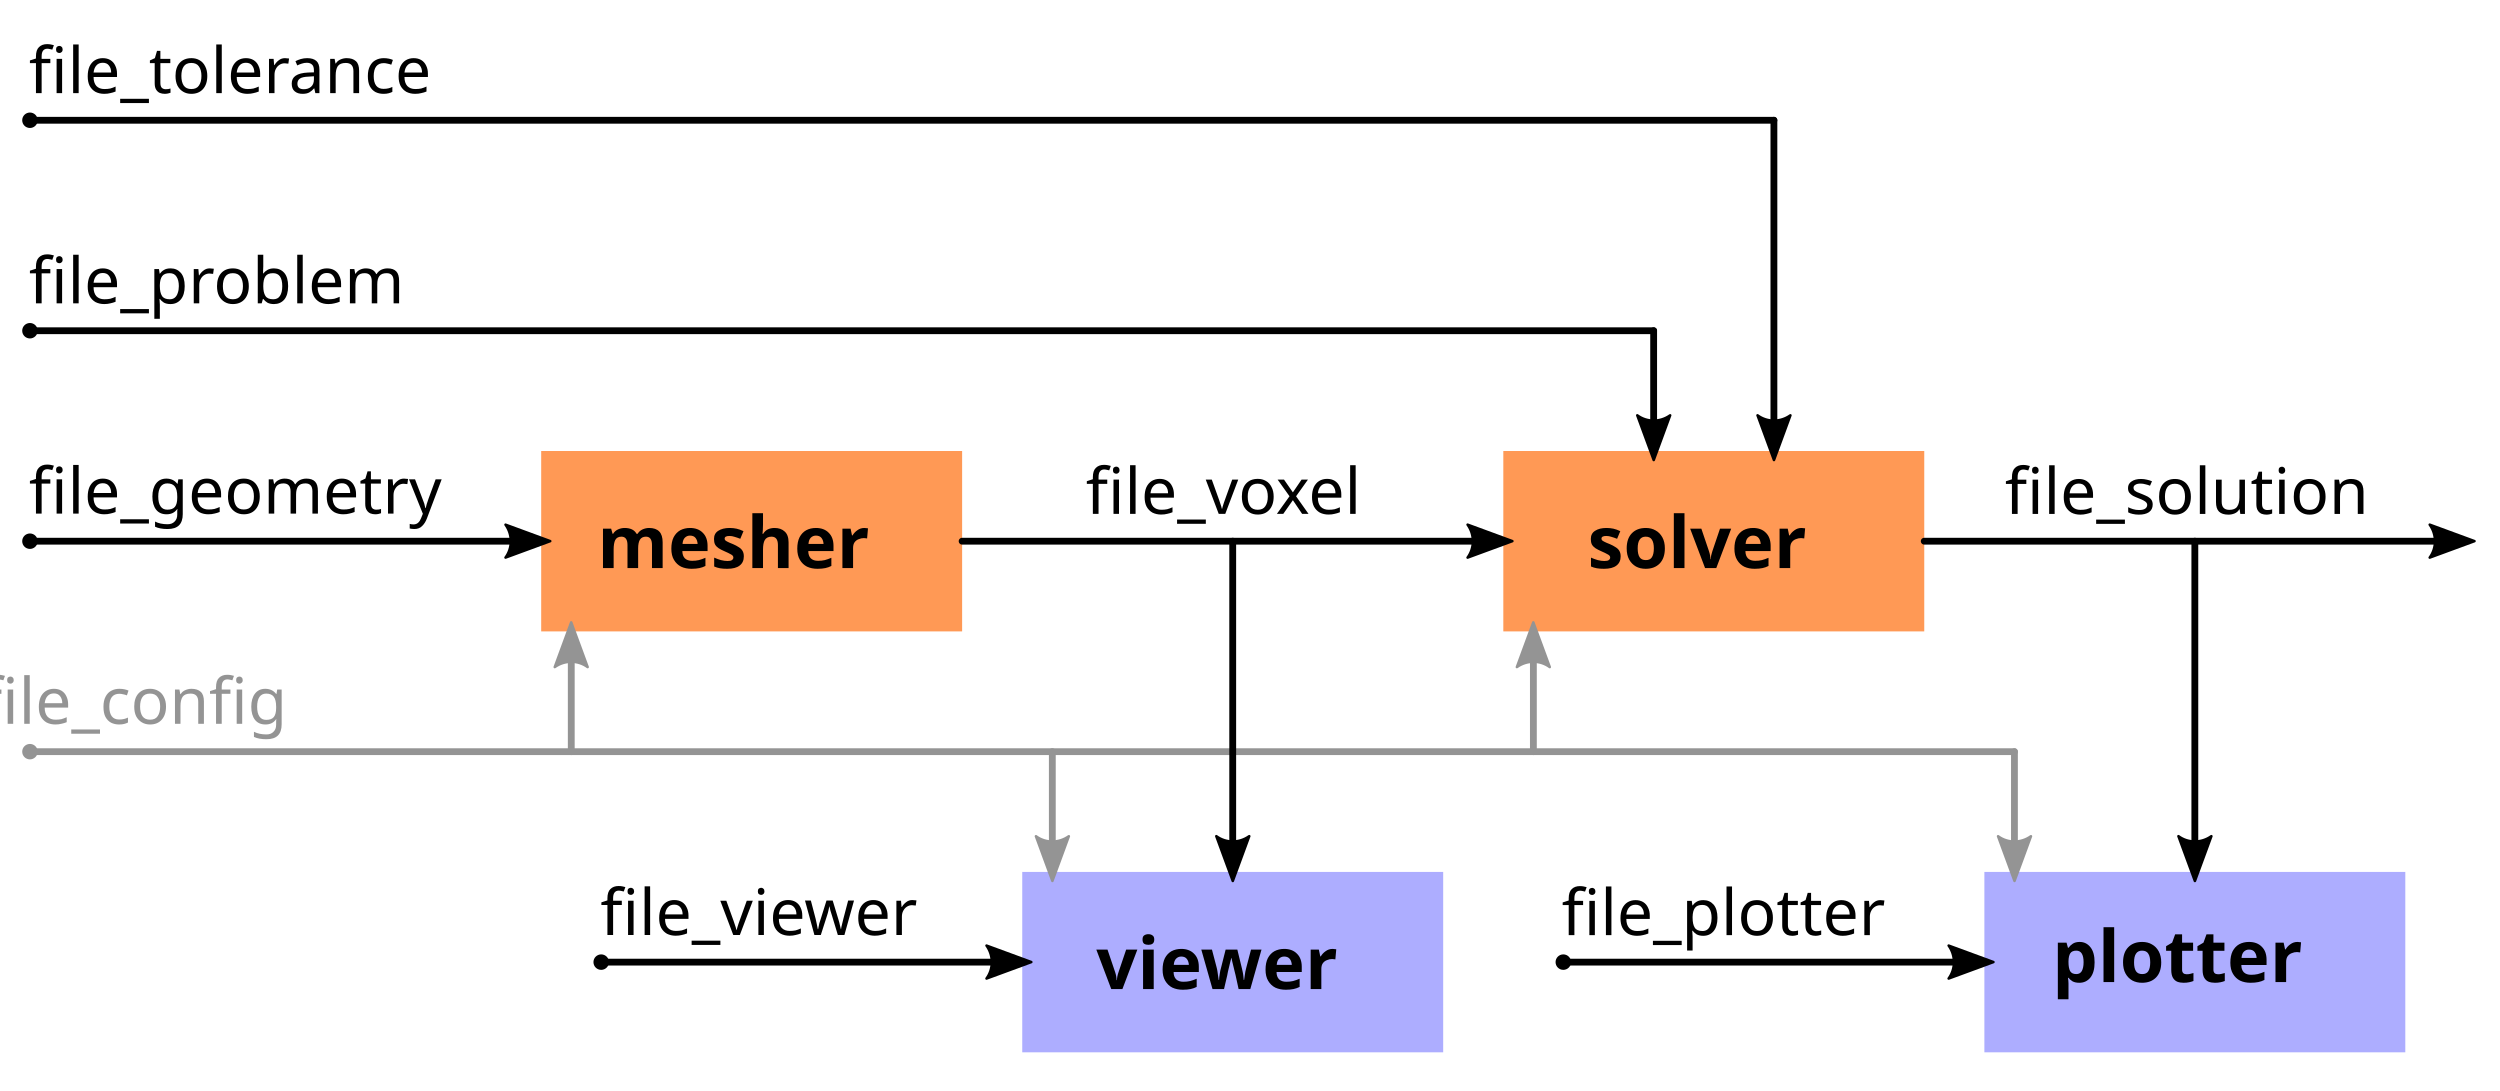
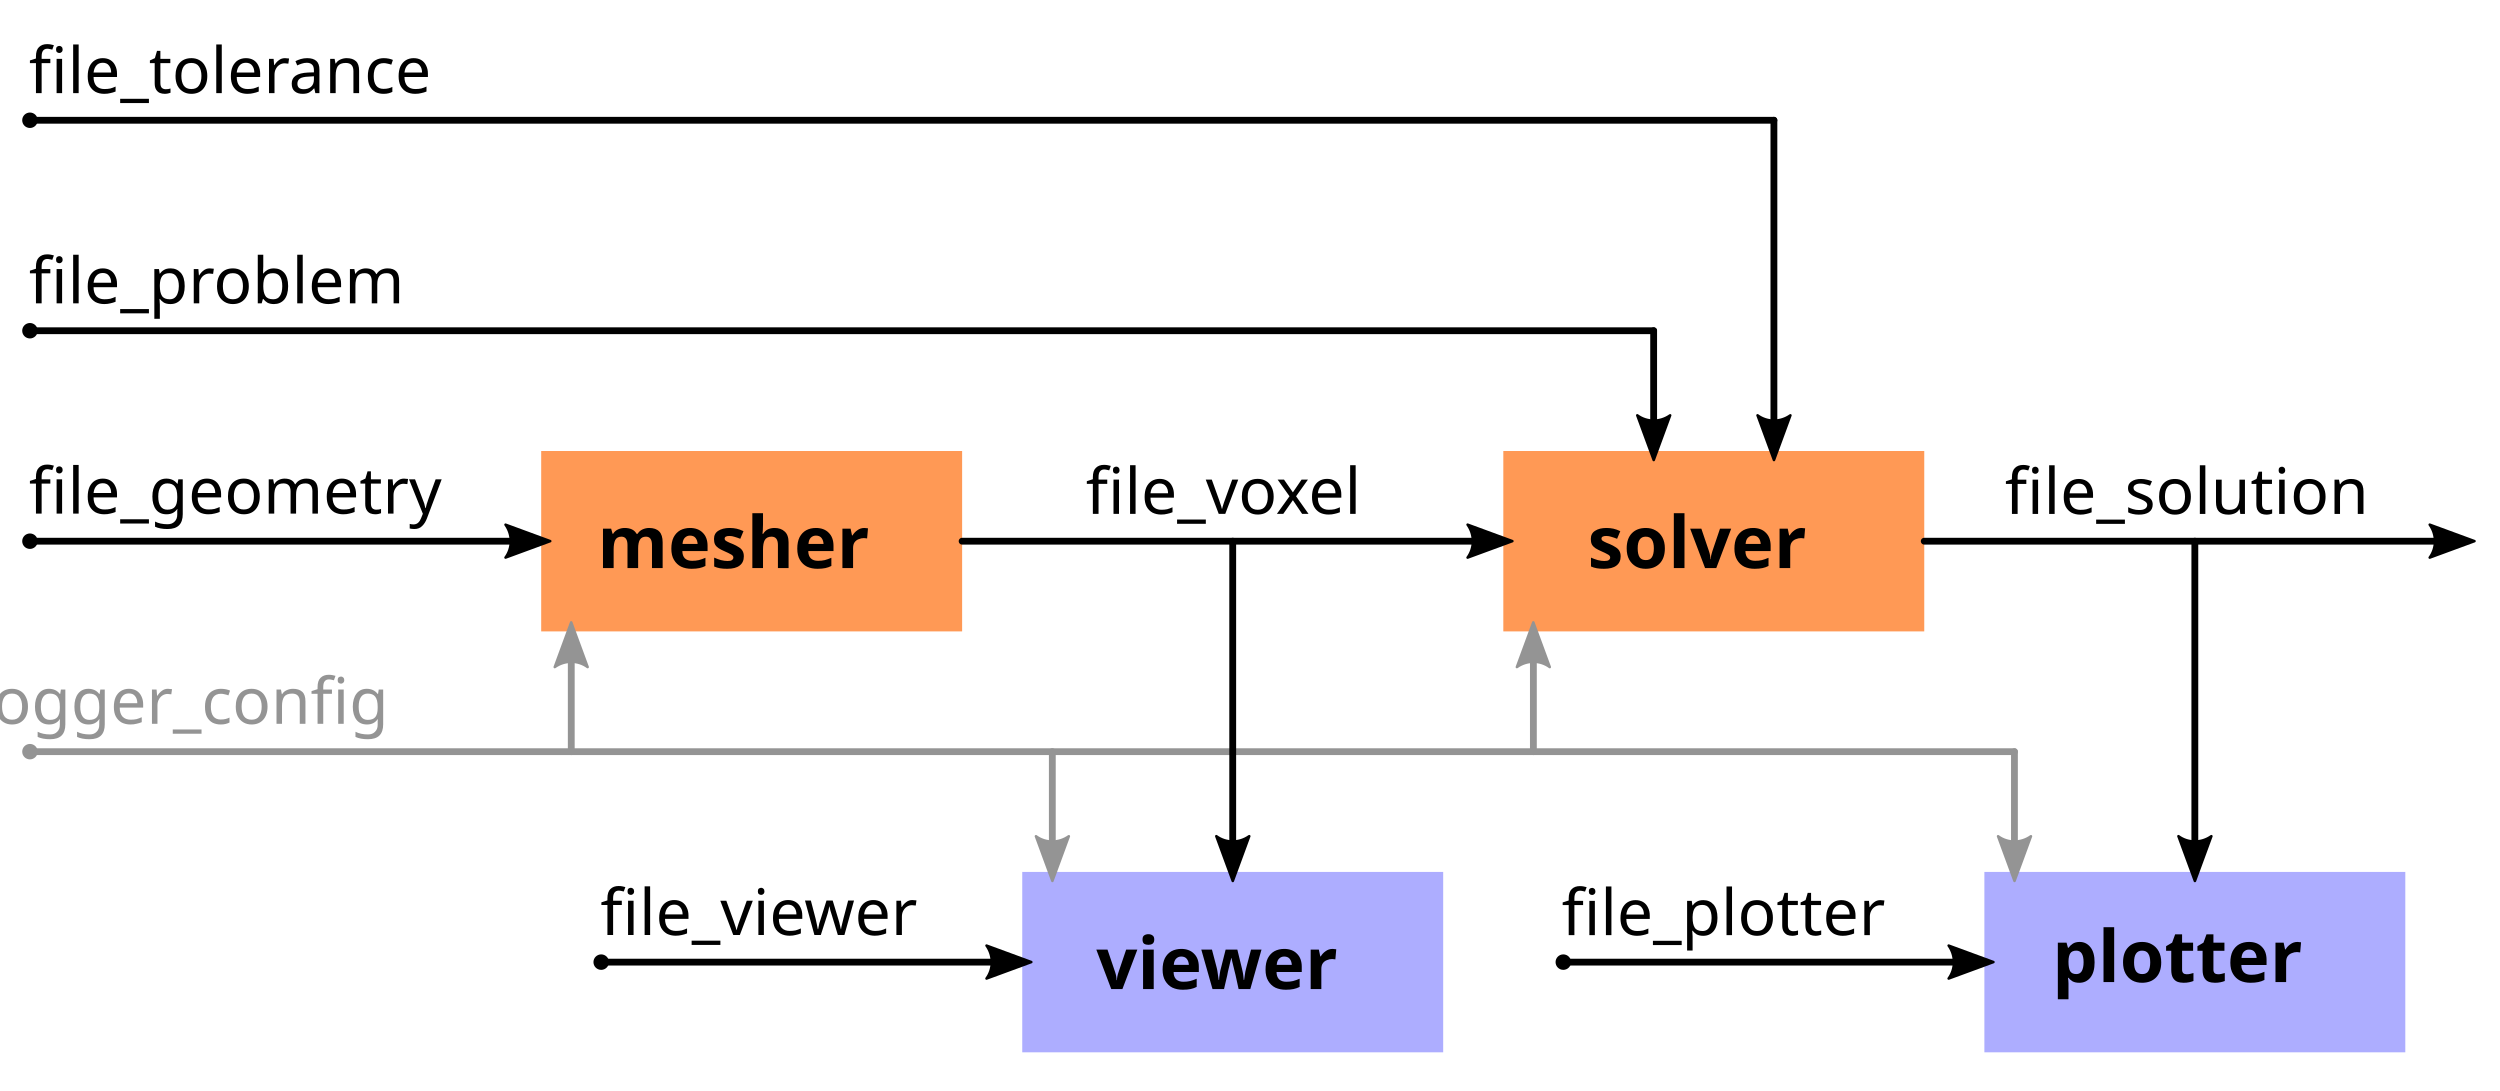
<svg xmlns="http://www.w3.org/2000/svg" width="220mm" height="96mm" viewBox="0 0 220 96" version="1.1" id="svg5">
  <defs id="defs2">
    <marker style="overflow:visible" id="DotS" refX="0" refY="0" orient="auto">
      <path transform="matrix(0.2,0,0,0.2,1.48,0.2)" style="fill:context-stroke;fill-rule:evenodd;stroke:context-stroke;stroke-width:1pt" d="m -2.5,-1 c 0,2.76 -2.24,5 -5,5 -2.76,0 -5,-2.24 -5,-5 0,-2.76 2.24,-5 5,-5 2.76,0 5,2.24 5,5 z" id="path8240" />
    </marker>
    <marker style="overflow:visible" id="DotM" refX="0" refY="0" orient="auto">
      <path transform="matrix(0.4,0,0,0.4,2.96,0.4)" style="fill:context-stroke;fill-rule:evenodd;stroke:context-stroke;stroke-width:1pt" d="m -2.5,-1 c 0,2.76 -2.24,5 -5,5 -2.76,0 -5,-2.24 -5,-5 0,-2.76 2.24,-5 5,-5 2.76,0 5,2.24 5,5 z" id="path8237" />
    </marker>
    <marker style="overflow:visible" id="Arrow2Mend" refX="0" refY="0" orient="auto">
      <path transform="scale(-0.6)" d="M 8.719,4.034 -2.207,0.016 8.719,-4.002 c -1.745,2.372 -1.735,5.617 -6e-7,8.035 z" style="fill:context-stroke;fill-rule:evenodd;stroke:context-stroke;stroke-width:0.625;stroke-linejoin:round" id="path8200" />
    </marker>
    <marker style="overflow:visible" id="Arrow1Lend" refX="0" refY="0" orient="auto">
      <path transform="matrix(-0.8,0,0,-0.8,-10,0)" style="fill:context-stroke;fill-rule:evenodd;stroke:context-stroke;stroke-width:1pt" d="M 0,0 5,-5 -12.5,0 5,5 Z" id="path8176" />
    </marker>
    <marker style="overflow:visible" id="Arrow2Lstart" refX="0" refY="0" orient="auto">
      <path transform="matrix(1.1,0,0,1.1,1.1,0)" d="M 8.719,4.034 -2.207,0.016 8.719,-4.002 c -1.745,2.372 -1.735,5.617 -6e-7,8.035 z" style="fill:context-stroke;fill-rule:evenodd;stroke:context-stroke;stroke-width:0.625;stroke-linejoin:round" id="path8191" />
    </marker>
    <marker style="overflow:visible" id="TriangleOutM" refX="0" refY="0" orient="auto">
      <path transform="scale(0.4)" style="fill:context-stroke;fill-rule:evenodd;stroke:context-stroke;stroke-width:1pt" d="M 5.77,0 -2.88,5 V -5 Z" id="path8318" />
    </marker>
    <marker style="overflow:visible" id="TriangleOutL" refX="0" refY="0" orient="auto">
      <path transform="scale(0.8)" style="fill:context-stroke;fill-rule:evenodd;stroke:context-stroke;stroke-width:1pt" d="M 5.77,0 -2.88,5 V -5 Z" id="path8315" />
    </marker>
    <marker style="overflow:visible" id="Arrow2Lend" refX="0" refY="0" orient="auto">
      <path transform="matrix(-1.1,0,0,-1.1,-1.1,0)" d="M 8.719,4.034 -2.207,0.016 8.719,-4.002 c -1.745,2.372 -1.735,5.617 -6e-7,8.035 z" style="fill:context-stroke;fill-rule:evenodd;stroke:context-stroke;stroke-width:0.625;stroke-linejoin:round" id="path8194" />
    </marker>
    <marker style="overflow:visible" id="TriangleOutM-8" refX="0" refY="0" orient="auto">
      <path transform="scale(0.4)" style="fill:context-stroke;fill-rule:evenodd;stroke:context-stroke;stroke-width:1pt" d="M 5.77,0 -2.88,5 V -5 Z" id="path8318-7" />
    </marker>
    <marker style="overflow:visible" id="TriangleOutM-8-2" refX="0" refY="0" orient="auto">
      <path transform="scale(0.4)" style="fill:context-stroke;fill-rule:evenodd;stroke:context-stroke;stroke-width:1pt" d="M 5.77,0 -2.88,5 V -5 Z" id="path8318-7-0" />
    </marker>
    <marker style="overflow:visible" id="Arrow2Mend-3" refX="0" refY="0" orient="auto">
      <path transform="scale(-0.6)" d="M 8.719,4.034 -2.207,0.016 8.719,-4.002 c -1.745,2.372 -1.735,5.617 -6e-7,8.035 z" style="fill:context-stroke;fill-rule:evenodd;stroke:context-stroke;stroke-width:0.625;stroke-linejoin:round" id="path8200-6" />
    </marker>
    <marker style="overflow:visible" id="DotS-5" refX="0" refY="0" orient="auto">
      <path transform="matrix(0.2,0,0,0.2,1.48,0.2)" style="fill:context-stroke;fill-rule:evenodd;stroke:context-stroke;stroke-width:1pt" d="m -2.5,-1 c 0,2.76 -2.24,5 -5,5 -2.76,0 -5,-2.24 -5,-5 0,-2.76 2.24,-5 5,-5 2.76,0 5,2.24 5,5 z" id="path8240-3" />
    </marker>
    <marker style="overflow:visible" id="Arrow2Mend-5" refX="0" refY="0" orient="auto">
      <path transform="scale(-0.6)" d="M 8.719,4.034 -2.207,0.016 8.719,-4.002 c -1.745,2.372 -1.735,5.617 -6e-7,8.035 z" style="fill:context-stroke;fill-rule:evenodd;stroke:context-stroke;stroke-width:0.625;stroke-linejoin:round" id="path8200-3" />
    </marker>
    <marker style="overflow:visible" id="Arrow2Mend-5-6" refX="0" refY="0" orient="auto">
      <path transform="scale(-0.6)" d="M 8.719,4.034 -2.207,0.016 8.719,-4.002 c -1.745,2.372 -1.735,5.617 -6e-7,8.035 z" style="fill:context-stroke;fill-rule:evenodd;stroke:context-stroke;stroke-width:0.625;stroke-linejoin:round" id="path8200-3-2" />
    </marker>
    <marker style="overflow:visible" id="Arrow2Mend-5-1" refX="0" refY="0" orient="auto">
      <path transform="scale(-0.6)" d="M 8.719,4.034 -2.207,0.016 8.719,-4.002 c -1.745,2.372 -1.735,5.617 -6e-7,8.035 z" style="fill:context-stroke;fill-rule:evenodd;stroke:context-stroke;stroke-width:0.625;stroke-linejoin:round" id="path8200-3-27" />
    </marker>
    <marker style="overflow:visible" id="Arrow2Mend-5-1-9" refX="0" refY="0" orient="auto">
      <path transform="scale(-0.6)" d="M 8.719,4.034 -2.207,0.016 8.719,-4.002 c -1.745,2.372 -1.735,5.617 -6e-7,8.035 z" style="fill:context-stroke;fill-rule:evenodd;stroke:context-stroke;stroke-width:0.625;stroke-linejoin:round" id="path8200-3-27-3" />
    </marker>
    <marker style="overflow:visible" id="DotS-0" refX="0" refY="0" orient="auto">
      <path transform="matrix(0.2,0,0,0.2,1.48,0.2)" style="fill:context-stroke;fill-rule:evenodd;stroke:context-stroke;stroke-width:1pt" d="m -2.5,-1 c 0,2.76 -2.24,5 -5,5 -2.76,0 -5,-2.24 -5,-5 0,-2.76 2.24,-5 5,-5 2.76,0 5,2.24 5,5 z" id="path8240-6" />
    </marker>
    <rect x="1029.739" y="195.267" width="4492.711" height="5739.019" id="rect8659" />
  </defs>
  <g id="layer1" style="display:inline">
    <rect style="fill:#ff9955;stroke-width:0.529" id="rect33" width="37.042" height="15.875" x="47.625" y="39.688" />
    <rect style="fill:#0000ff;fill-opacity:0.321;stroke-width:0.529" id="rect33-7" width="37.042" height="15.875" x="89.958" y="76.729" />
    <rect style="fill:#ff9955;stroke-width:0.529" id="rect33-7-5" width="37.042" height="15.875" x="132.292" y="39.688" />
    <rect style="fill:#0000ff;fill-opacity:0.322;stroke-width:0.529" id="rect33-7-5-9" width="37.042" height="15.875" x="174.625" y="76.729" />
    <path style="fill:none;fill-rule:evenodd;stroke:#000000;stroke-width:0.265px;stroke-linecap:butt;stroke-linejoin:miter;stroke-opacity:1" d="m 121.708,42.333 v 0" id="path6864" />
    <path style="fill:none;stroke:#000000;stroke-width:0.6;stroke-linecap:round;stroke-linejoin:round;stroke-miterlimit:4;stroke-dasharray:none;stroke-opacity:1;marker-start:url(#DotS);marker-end:url(#Arrow2Mend)" d="M 2.646,47.625 H 47.625" id="path22501" />
    <path style="fill:none;stroke:#000000;stroke-width:0.601;stroke-linecap:round;stroke-linejoin:round;stroke-miterlimit:4;stroke-dasharray:none;stroke-opacity:1;marker-end:url(#Arrow2Mend)" d="M 84.667,47.625 H 132.292" id="path22503" />
    <path style="display:inline;fill:#999999;stroke:#949494;stroke-width:0.6;stroke-linecap:round;stroke-linejoin:round;stroke-miterlimit:4;stroke-dasharray:none;stroke-opacity:1;marker-end:url(#Arrow2Mend-5)" d="M 92.604,66.146 V 76.729" id="path22505-5" />
    <path style="display:inline;fill:#999999;stroke:#949494;stroke-width:0.6;stroke-linecap:round;stroke-linejoin:round;stroke-miterlimit:4;stroke-dasharray:none;stroke-opacity:1;marker-end:url(#Arrow2Mend-5-6)" d="M 177.271,66.146 V 76.729" id="path22505-5-9" />
    <path style="display:inline;fill:#999999;stroke:#949494;stroke-width:0.6;stroke-linecap:round;stroke-linejoin:round;stroke-miterlimit:4;stroke-dasharray:none;stroke-opacity:1;marker-end:url(#Arrow2Mend-5-1)" d="M 134.938,66.146 V 55.563" id="path22505-5-0" />
    <path style="display:inline;fill:#999999;stroke:#949494;stroke-width:0.6;stroke-linecap:round;stroke-linejoin:round;stroke-miterlimit:4;stroke-dasharray:none;stroke-opacity:1;marker-end:url(#Arrow2Mend-5-1-9)" d="M 50.271,66.146 V 55.563" id="path22505-5-0-6" />
    <path style="fill:none;stroke:#000000;stroke-width:0.601;stroke-linecap:round;stroke-linejoin:round;stroke-miterlimit:4;stroke-dasharray:none;stroke-opacity:1;marker-start:url(#DotS);marker-end:url(#Arrow2Mend)" d="M 52.917,84.667 H 89.958" id="path22509" />
    <path style="fill:none;stroke:#000000;stroke-width:0.601;stroke-linecap:round;stroke-linejoin:round;stroke-miterlimit:4;stroke-dasharray:none;stroke-opacity:1;marker-end:url(#Arrow2Mend)" d="m 169.333,47.625 h 47.625" id="path22511" />
    <path style="fill:none;stroke:#000000;stroke-width:0.601;stroke-linecap:round;stroke-linejoin:round;stroke-miterlimit:4;stroke-dasharray:none;stroke-opacity:1;marker-start:url(#DotS);marker-end:url(#Arrow2Mend)" d="m 137.583,84.667 h 37.042" id="path22628" />
    <path style="fill:none;stroke:#000000;stroke-width:0.601;stroke-linecap:round;stroke-linejoin:round;stroke-miterlimit:4.1;stroke-dasharray:none;stroke-opacity:1;marker-end:url(#Arrow2Mend)" d="M 193.146,47.625 V 76.729" id="path22743" />
    <path style="fill:none;stroke:#000000;stroke-width:0.6;stroke-linecap:round;stroke-linejoin:round;stroke-miterlimit:4;stroke-dasharray:none;stroke-opacity:1;marker-end:url(#Arrow2Mend)" d="M 145.521,29.104 V 39.688" id="path22877" />
    <path style="display:inline;fill:none;stroke:#000000;stroke-width:0.6;stroke-linecap:round;stroke-linejoin:round;stroke-miterlimit:4;stroke-dasharray:none;stroke-opacity:1;marker-end:url(#Arrow2Mend-3)" d="M 156.104,10.583 V 39.688" id="path22877-7" />
    <path style="fill:none;stroke:#000000;stroke-width:0.6;stroke-linecap:round;stroke-linejoin:round;stroke-miterlimit:4;stroke-dasharray:none;stroke-opacity:1;marker-start:url(#DotS)" d="M 2.646,29.104 H 145.521" id="path22879" />
    <path style="display:inline;fill:#949494;fill-opacity:1;stroke:#949494;stroke-width:0.6;stroke-linecap:round;stroke-linejoin:round;stroke-miterlimit:4;stroke-dasharray:none;stroke-opacity:1;marker-start:url(#DotS-0)" d="M 2.646,66.146 H 177.271" id="path22879-2" />
    <path style="display:inline;fill:none;stroke:#000000;stroke-width:0.6;stroke-linecap:round;stroke-linejoin:round;stroke-miterlimit:4;stroke-dasharray:none;stroke-opacity:1;marker-start:url(#DotS-5)" d="M 2.646,10.583 H 156.104" id="path22879-5" />
    <path style="fill:none;stroke:#000000;stroke-width:0.601;stroke-linecap:round;stroke-linejoin:round;stroke-miterlimit:4;stroke-dasharray:none;stroke-opacity:1;marker-end:url(#Arrow2Mend)" d="M 108.479,47.625 V 76.729" id="path22505" />
  </g>
  <g id="g24116" style="display:inline">
    <text xml:space="preserve" style="font-style:normal;font-weight:normal;font-size:6.35px;line-height:1.25;font-family:sans-serif;fill:#000000;fill-opacity:1;stroke:none;stroke-width:0.265" x="52.561" y="49.992" id="text24062">
      <tspan id="tspan24060" style="font-style:normal;font-variant:normal;font-weight:bold;font-stretch:normal;font-size:6.35px;font-family:sans-serif;-inkscape-font-specification:'sans-serif Bold';stroke-width:0.265" x="52.561" y="49.992">mesher</tspan>
    </text>
    <text xml:space="preserve" style="font-style:normal;font-weight:normal;font-size:6.35px;line-height:1.25;font-family:sans-serif;display:inline;fill:#000000;fill-opacity:1;stroke:none;stroke-width:0.265" x="139.709" y="49.992" id="text24062-2">
      <tspan id="tspan24060-2" style="font-style:normal;font-variant:normal;font-weight:bold;font-stretch:normal;font-size:6.35px;font-family:sans-serif;-inkscape-font-specification:'sans-serif Bold';stroke-width:0.265" x="139.709" y="49.992">solver</tspan>
    </text>
    <text xml:space="preserve" style="font-style:normal;font-weight:normal;font-size:6.35px;line-height:1.25;font-family:sans-serif;display:inline;fill:#000000;fill-opacity:1;stroke:none;stroke-width:0.265" x="96.477" y="87.034" id="text24062-2-8">
      <tspan id="tspan24060-2-9" style="font-style:normal;font-variant:normal;font-weight:bold;font-stretch:normal;font-size:6.35px;font-family:sans-serif;-inkscape-font-specification:'sans-serif Bold';stroke-width:0.265" x="96.477" y="87.034">viewer</tspan>
    </text>
    <text xml:space="preserve" style="font-style:normal;font-weight:normal;font-size:6.35px;line-height:1.25;font-family:sans-serif;display:inline;fill:#000000;fill-opacity:1;stroke:none;stroke-width:0.265" x="180.591" y="86.419" id="text24062-2-7">
      <tspan id="tspan24060-2-3" style="font-style:normal;font-variant:normal;font-weight:bold;font-stretch:normal;font-size:6.35px;font-family:sans-serif;-inkscape-font-specification:'sans-serif Bold';stroke-width:0.265" x="180.591" y="86.419">plotter</tspan>
    </text>
    <text xml:space="preserve" style="font-style:normal;font-weight:normal;font-size:5.644px;line-height:1.25;font-family:sans-serif;fill:#000000;fill-opacity:1;stroke:none;stroke-width:0.265" x="95.562" y="45.22" id="text24066">
      <tspan id="tspan24064" style="font-size:5.644px;stroke-width:0.265" x="95.562" y="45.22">file_voxel</tspan>
    </text>
    <text xml:space="preserve" style="font-style:normal;font-weight:normal;font-size:5.644px;line-height:1.25;font-family:sans-serif;fill:#000000;fill-opacity:1;stroke:none;stroke-width:0.265" x="176.441" y="45.229" id="text24070">
      <tspan id="tspan24068" style="font-size:5.644px;stroke-width:0.265" x="176.441" y="45.229">file_solution</tspan>
    </text>
    <text xml:space="preserve" style="font-style:normal;font-weight:normal;font-size:5.644px;line-height:1.25;font-family:sans-serif;fill:#000000;fill-opacity:1;stroke:none;stroke-width:0.265" x="2.553" y="45.197" id="text24074">
      <tspan id="tspan24072" style="font-size:5.644px;stroke-width:0.265" x="2.553" y="45.197">file_geometry</tspan>
    </text>
-     <g id="g20150" transform="translate(-170.8168,70.1145)" style="stroke-width:1;stroke-miterlimit:4;stroke-dasharray:none;fill:#949494;fill-opacity:1">
+     <g id="g20150" transform="translate(-166.5269,70.1145)" style="fill:#949494;fill-opacity:1;stroke-width:1;stroke-miterlimit:4;stroke-dasharray:none">
      <text xml:space="preserve" style="font-style:normal;font-weight:normal;font-size:5.644px;line-height:1.25;font-family:sans-serif;display:inline;fill:#949494;fill-opacity:1;stroke:none;stroke-width:1;stroke-miterlimit:4;stroke-dasharray:none" x="187.715" y="-6.418" id="text24074-3">
-         <tspan style="font-size:5.644px;text-align:center;text-anchor:middle;stroke-width:1;stroke-miterlimit:4;stroke-dasharray:none;fill:#949494;fill-opacity:1" x="187.715" y="-6.418" id="tspan3195">file_config</tspan>
+         <tspan style="font-size:5.644px;text-align:center;text-anchor:middle;fill:#949494;fill-opacity:1;stroke-width:1;stroke-miterlimit:4;stroke-dasharray:none" x="187.715" y="-6.418" id="tspan3195">logger_config</tspan>
      </text>
    </g>
    <text xml:space="preserve" style="font-style:normal;font-weight:normal;font-size:5.644px;line-height:1.25;font-family:sans-serif;fill:#000000;fill-opacity:1;stroke:none;stroke-width:0.265" x="2.553" y="26.696" id="text24078">
      <tspan id="tspan24076" style="font-size:5.644px;stroke-width:0.265" x="2.553" y="26.696">file_problem</tspan>
    </text>
    <text xml:space="preserve" style="font-style:normal;font-weight:normal;font-size:5.644px;line-height:1.25;font-family:sans-serif;display:inline;fill:#000000;fill-opacity:1;stroke:none;stroke-width:0.265" x="2.553" y="8.196" id="text24078-6">
      <tspan id="tspan24076-2" style="font-size:5.644px;stroke-width:0.265" x="2.553" y="8.196">file_tolerance</tspan>
    </text>
    <text xml:space="preserve" style="font-style:normal;font-weight:normal;font-size:5.644px;line-height:1.25;font-family:sans-serif;fill:#000000;fill-opacity:1;stroke:none;stroke-width:0.265" x="52.844" y="82.281" id="text24086">
      <tspan id="tspan24084" style="font-size:5.644px;stroke-width:0.265" x="52.844" y="82.281">file_viewer</tspan>
    </text>
    <text xml:space="preserve" style="font-style:normal;font-weight:normal;font-size:5.644px;line-height:1.25;font-family:sans-serif;fill:#000000;fill-opacity:1;stroke:none;stroke-width:0.265" x="137.437" y="82.291" id="text24090">
      <tspan id="tspan24088" style="font-size:5.644px;stroke-width:0.265" x="137.437" y="82.291">file_plotter</tspan>
    </text>
    <path style="fill:none;fill-rule:evenodd;stroke:#000000;stroke-width:0.265px;stroke-linecap:butt;stroke-linejoin:miter;stroke-opacity:1" d="m 121.708,42.333 v 0" id="path24092" />
  </g>
</svg>
